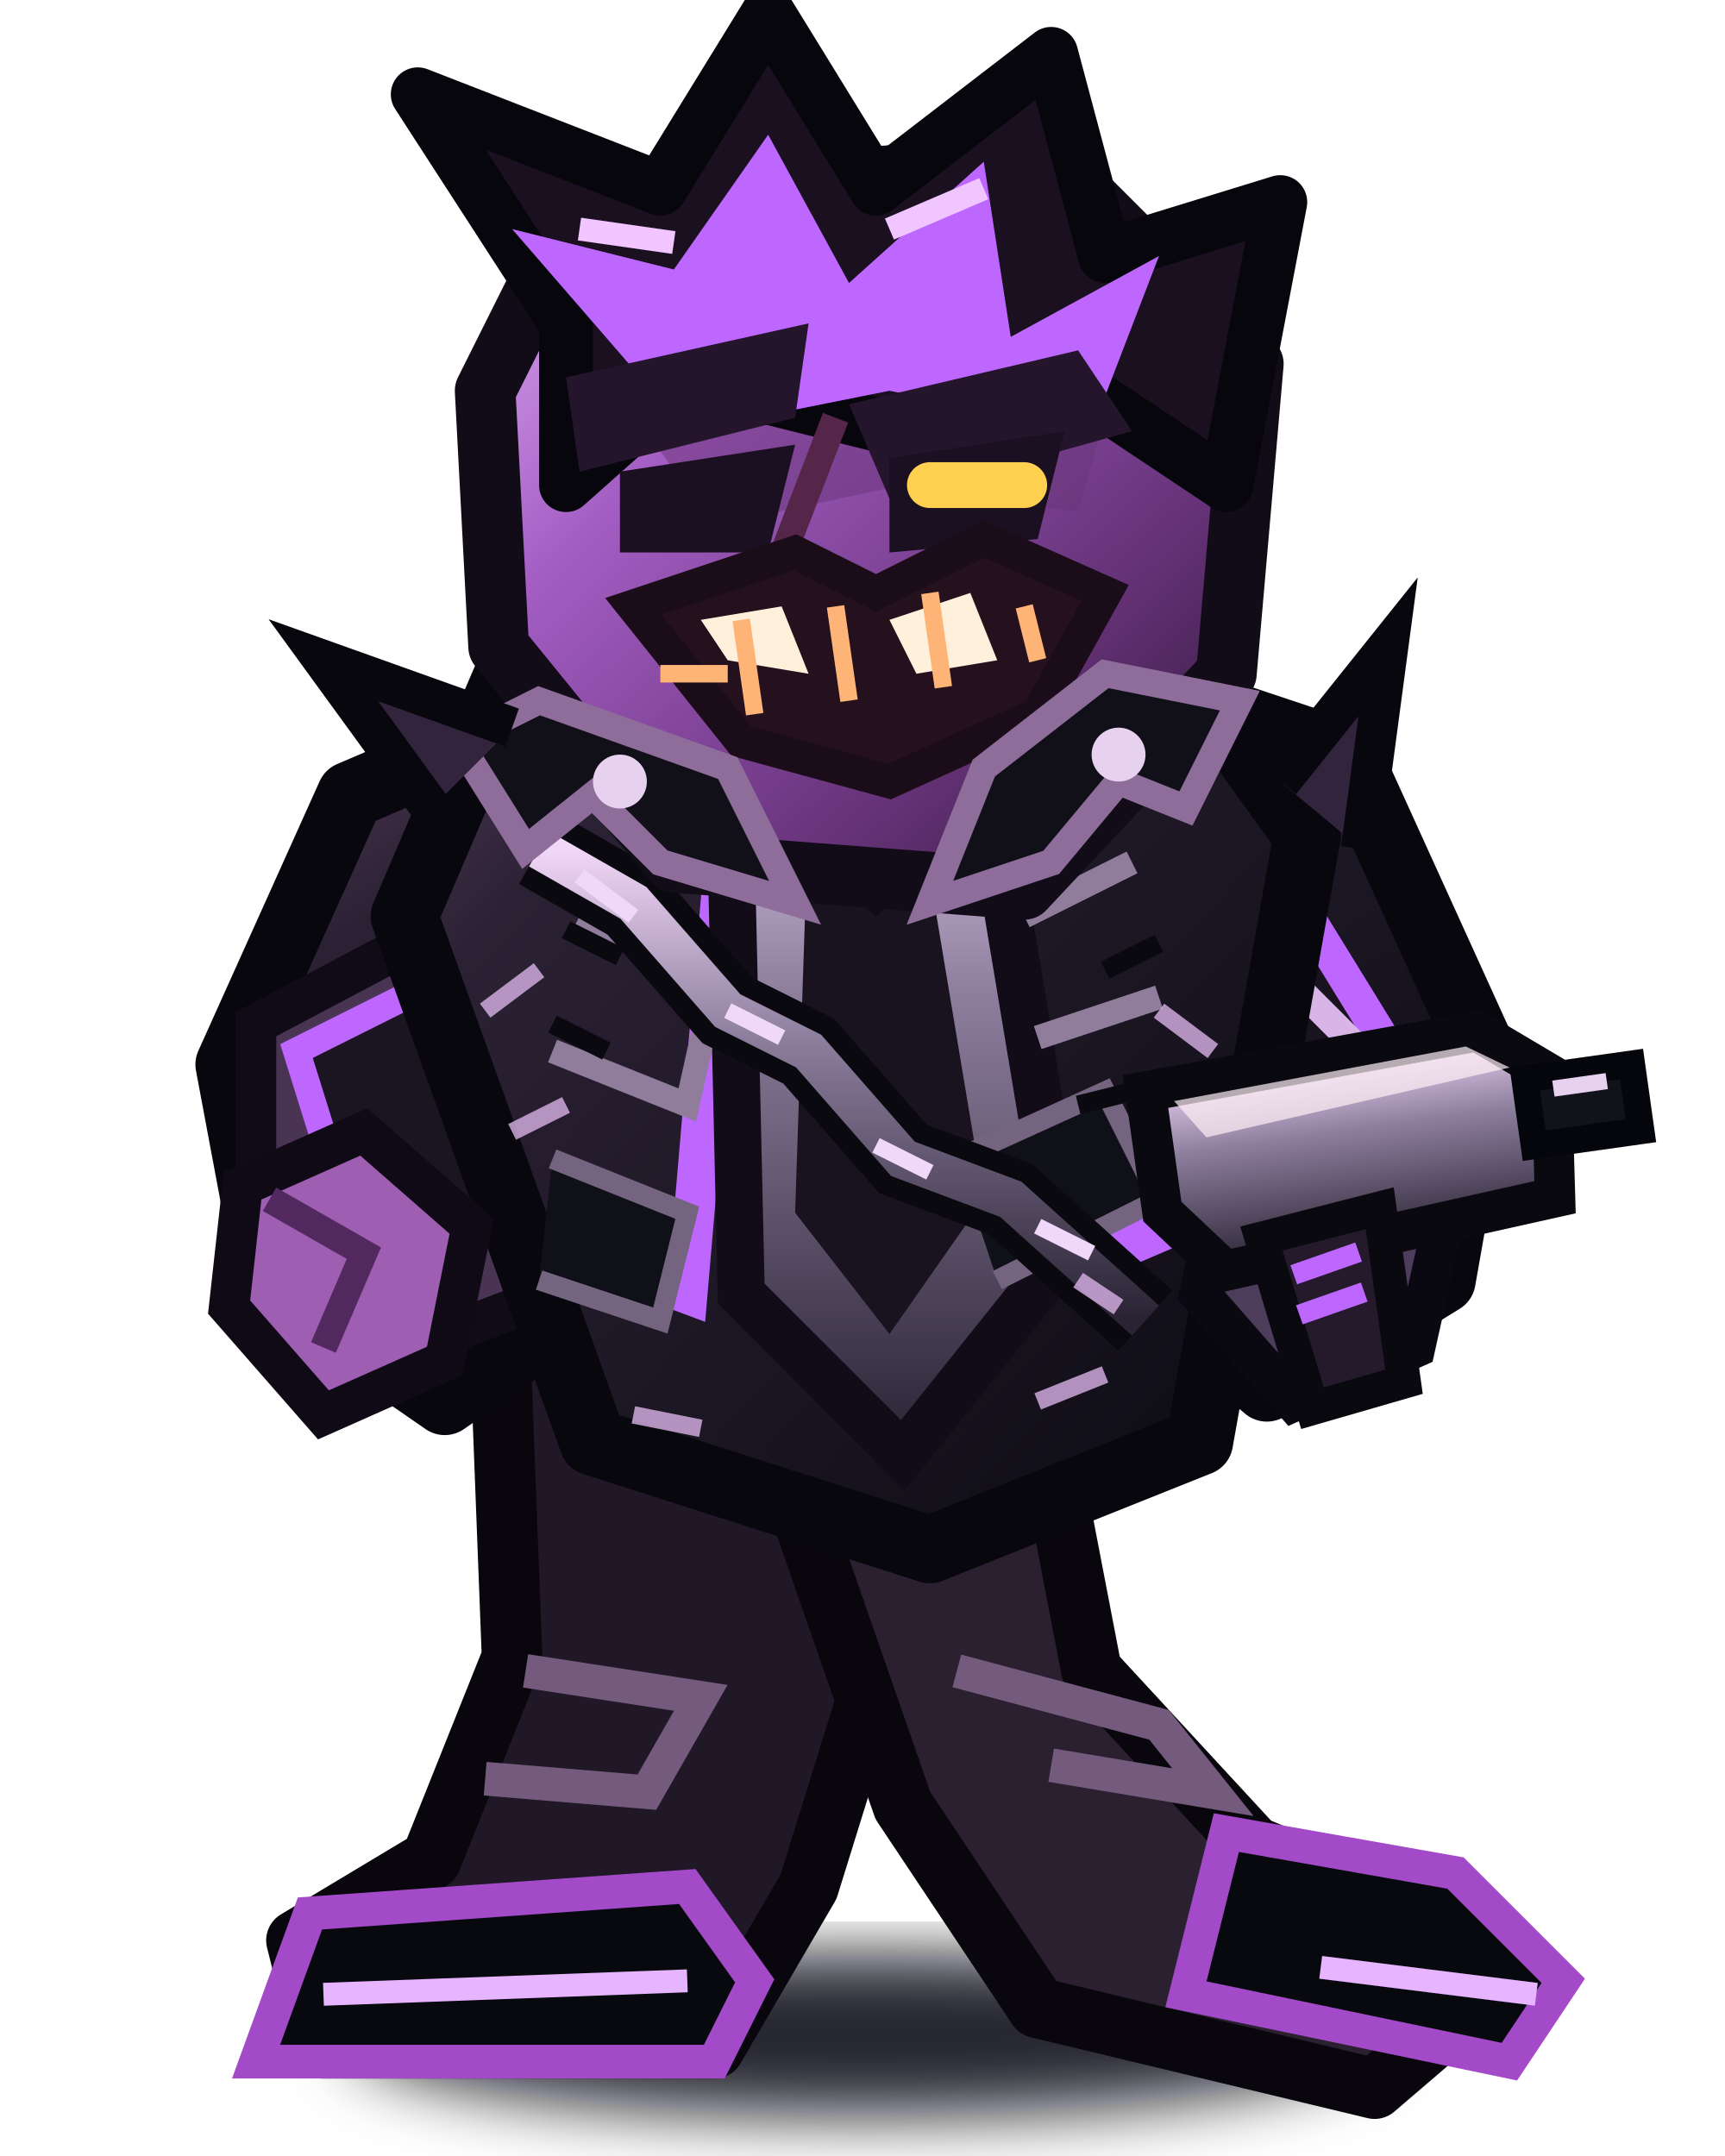
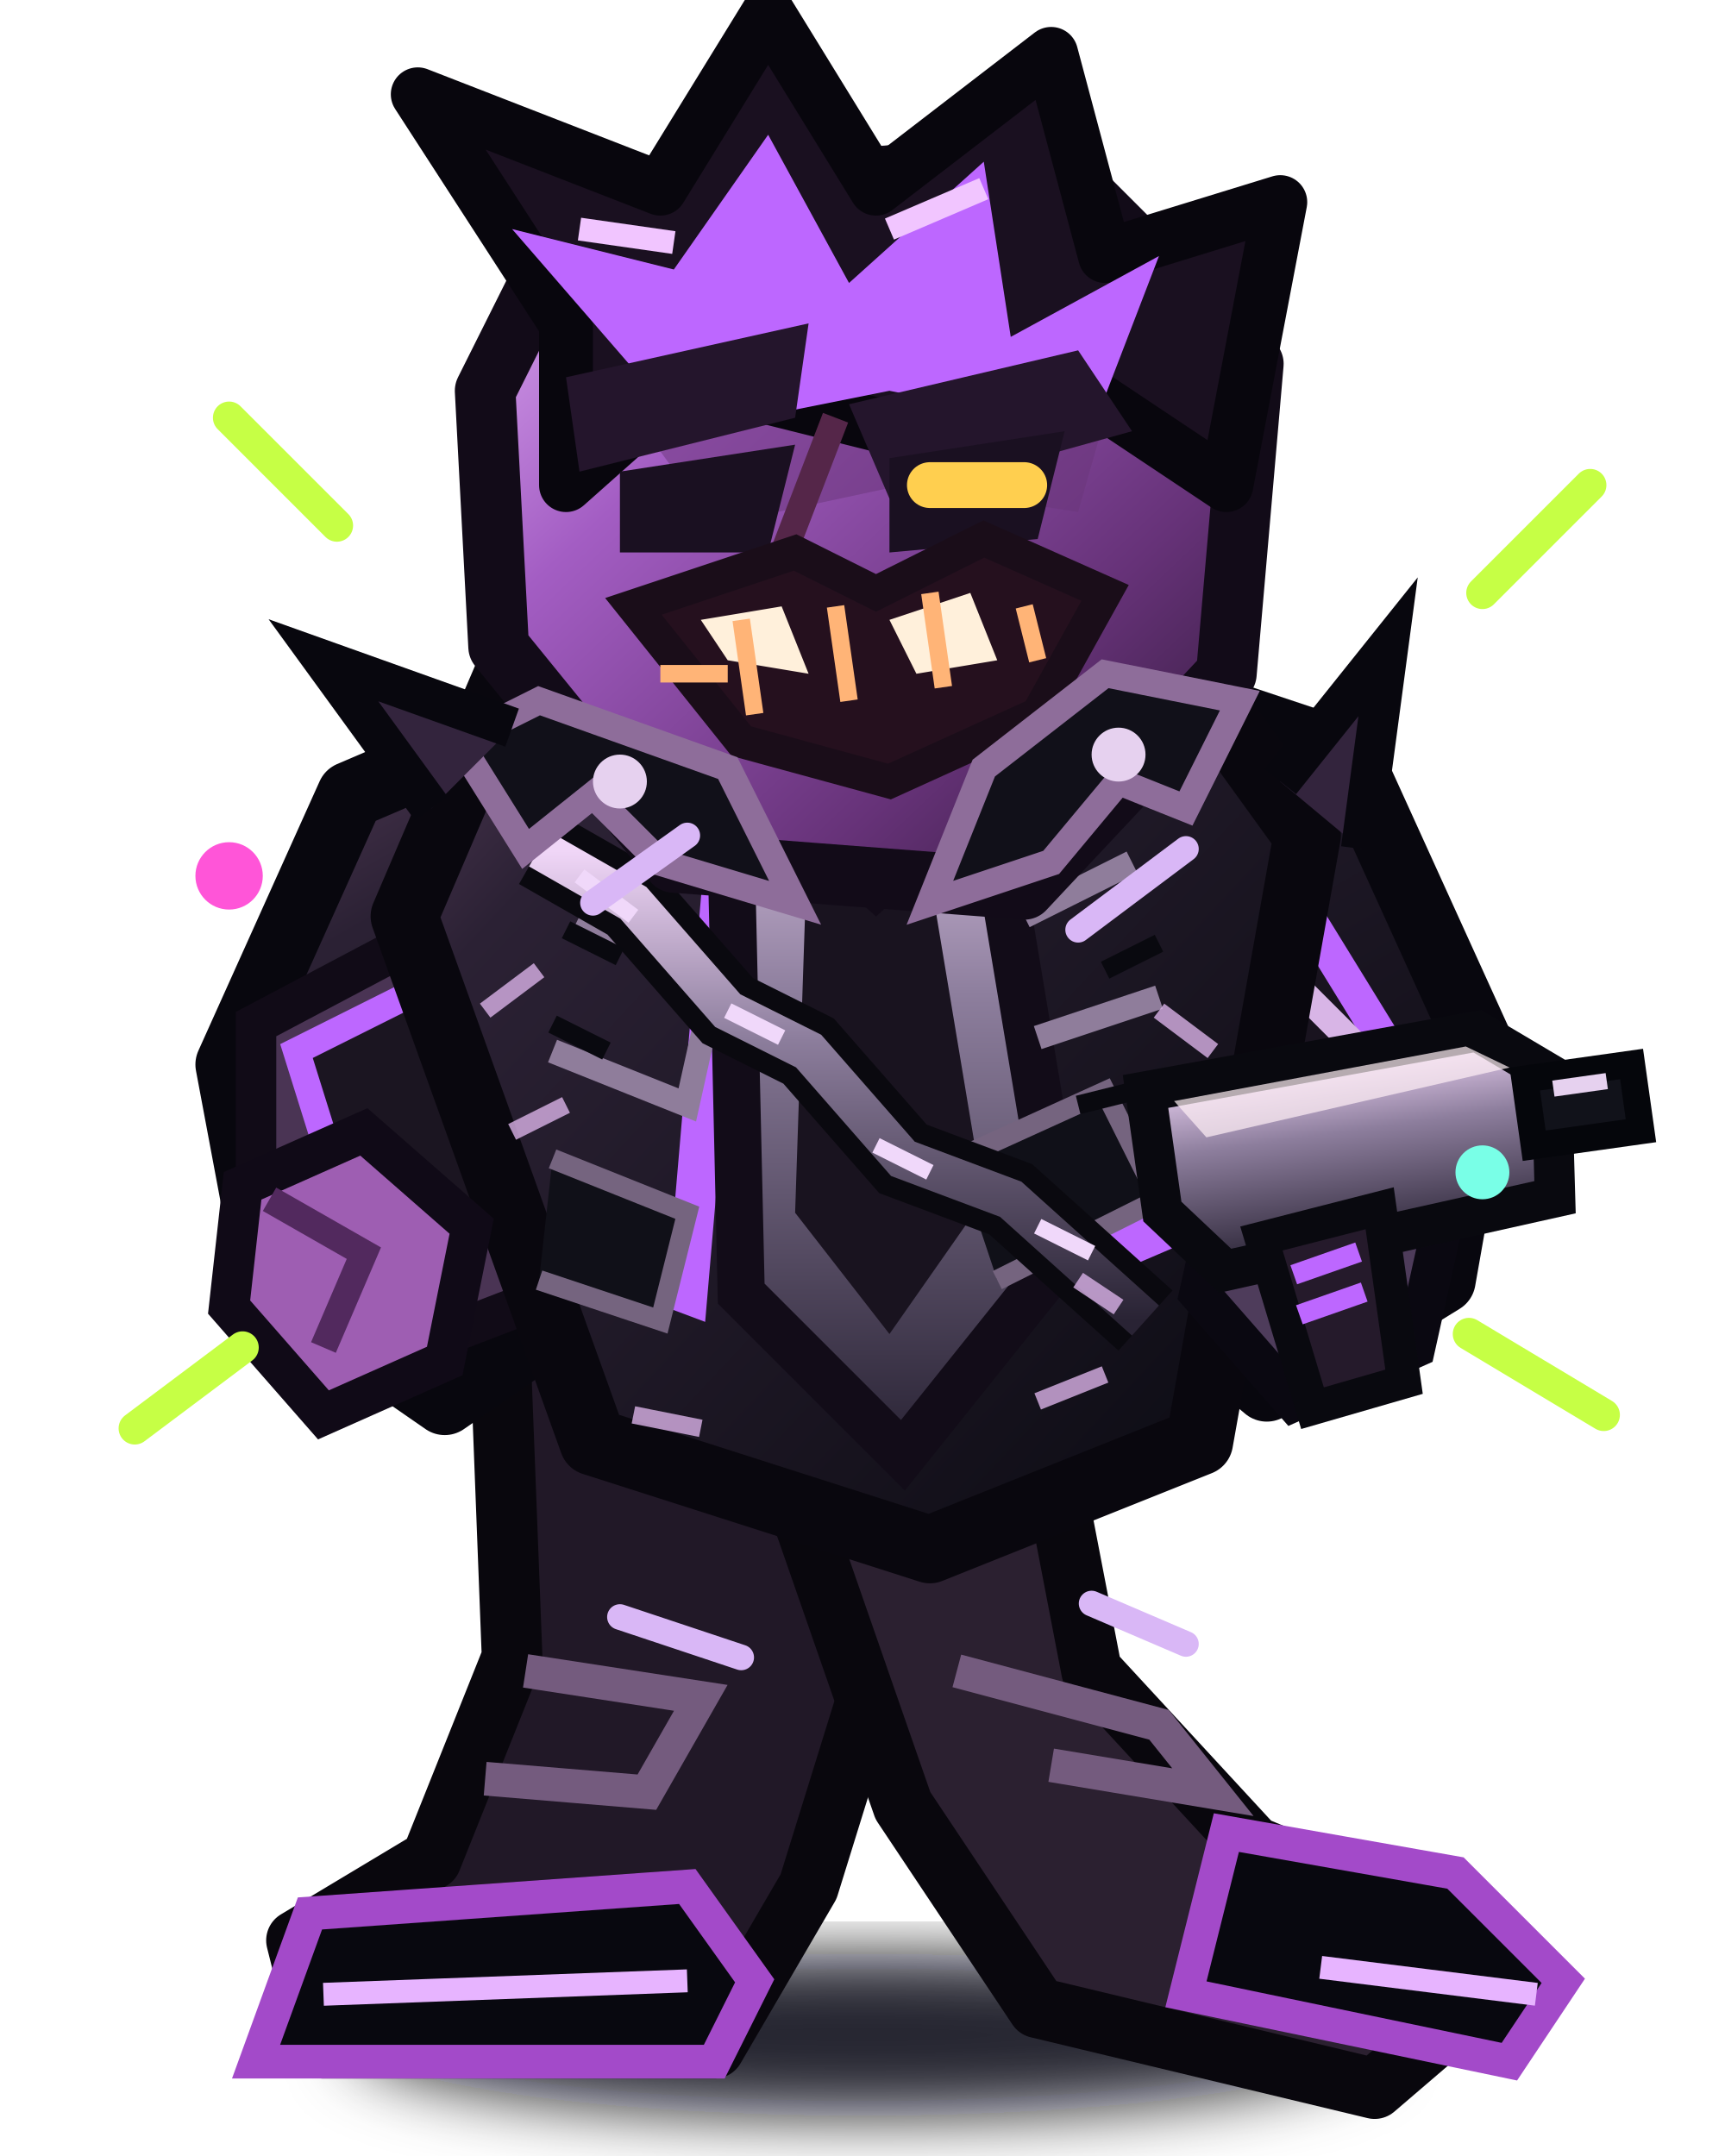
- <svg xmlns="http://www.w3.org/2000/svg" viewBox="0 0 128 160">
+ <svg xmlns="http://www.w3.org/2000/svg" viewBox="0 0 128 160" role="img" aria-labelledby="title desc">
  <defs>
    <linearGradient id="skin" x1="0" y1="0" x2="1" y2="1">
      <stop stop-color="#e4b4f9" />
      <stop offset=".32" stop-color="#a35dc3" />
      <stop offset=".7" stop-color="#663278" />
      <stop offset="1" stop-color="#28162f" />
    </linearGradient>
    <linearGradient id="armor" x1="0" y1="0" x2="1" y2="1">
      <stop stop-color="#5a405e" />
      <stop offset=".22" stop-color="#2b2134" />
      <stop offset=".7" stop-color="#17131e" />
      <stop offset="1" stop-color="#090a11" />
    </linearGradient>
    <linearGradient id="metal" x1="0" y1="0" x2="0" y2="1">
      <stop stop-color="#f1d7f8" />
      <stop offset=".4" stop-color="#8d7e9d" />
      <stop offset="1" stop-color="#292334" />
    </linearGradient>
    <filter id="shade" x="-.3" y="-.2" width="1.6" height="1.5">
      <feGaussianBlur stdDeviation="2.5" />
    </filter>
    <filter id="toxicGlow" x="-1" y="-1" width="3" height="3">
      <feGaussianBlur stdDeviation="2" result="b" />
      <feMerge>
        <feMergeNode in="b" />
        <feMergeNode in="SourceGraphic" />
      </feMerge>
    </filter>
  </defs>
  <ellipse cx="64" cy="151" rx="38" ry="6" fill="#020207" opacity=".85" filter="url(#shade)" />
  <path d="m37 97 1 26-6 15-10 6 2 8 29 0 7-12 9-29-1-16z" fill="#211827" stroke="#09070d" stroke-width="4.5" stroke-linejoin="round" />
  <path d="m76 98 5 26 12 13 12 5 4 7-7 6-25-6-10-15-8-23z" fill="#2b2030" stroke="#09070d" stroke-width="4.5" stroke-linejoin="round" />
  <path d="m23 142 28-2 5 7-3 6H19zM91 136l17 3 8 8-4 6-24-5z" fill="#08080f" stroke="#a34ac9" stroke-width="2.5" />
  <path d="m24 148 27-1m47-1 16 2" stroke="#e7b4ff" stroke-width="1.7" />
  <path d="m39 124 13 2-4 7-12-1m35-8 15 4 4 5-12-2" fill="none" stroke="#745b7e" stroke-width="2.5" />
  <path d="m40 53-14 6-9 20 3 16 13 9 13-9 5-22M85 51l15 5 10 22-3 17-13 8-12-10-6-22" fill="url(#armor)" stroke="#08070e" stroke-width="5" stroke-linejoin="round" />
  <path d="m19 76 17-9 10 11-5 18-13 5-9-10z" fill="#4a3454" stroke="#110b17" stroke-width="3" />
  <path d="m22 78 10-5 7 5-3 13-9 3z" fill="#1b1521" stroke="#bd67ff" stroke-width="2" />
  <path d="m97 68 8 13-4 15-9 4-6-12z" fill="#19131f" stroke="#bd67ff" stroke-width="2.5" />
  <path d="m96 73 7 7m-10-3 7 8m-10-4 7 8m-10-3 7 8" stroke="#d8b5e6" stroke-width="2" />
  <path d="m39 47 45-3 13 18-8 45-20 8-25-8-14-39z" fill="url(#armor)" stroke="#09070e" stroke-width="5" stroke-linejoin="round" />
  <path d="m42 57 12 4-3 35-8-3m38-39-8 8 7 32 7-3" fill="none" stroke="#bd67ff" stroke-width="3" />
  <path d="m54 52 18-1 7 42-12 15-12-12z" fill="url(#metal)" stroke="#120c18" stroke-width="3.5" />
  <path d="m60 60 8-1 5 30-7 10-7-9z" fill="#19131f" />
  <path d="m43 68 10 5-2 9-10-4m35-10 8-4m-7 13 9-3" fill="none" stroke="#8f7d9b" stroke-width="1.8" />
  <path d="m41 86 10 4-2 8-9-3m31-9 11-5 4 8-12 6" fill="#101018" stroke="#75647f" stroke-width="1.5" />
  <path d="m40 63 7 4 7 8 6 3 7 8 8 3 10 9" fill="none" stroke="#0a090f" stroke-width="6" />
  <path d="m40 63 7 4 7 8 6 3 7 8 8 3 10 9" fill="none" stroke="url(#metal)" stroke-width="3" />
  <path d="m43 65 4 3m7 7 4 2m7 8 4 2m8 4 4 2" stroke="#f0d8fa" stroke-width="1.2" />
  <path d="m54 46 1 11 10 9 10-9-1-13z" fill="#713b81" stroke="#120b18" stroke-width="3" />
  <path d="m43 15 35-3 15 15-2 23-15 16-26-2-13-16-1-19z" fill="url(#skin)" stroke="#120b18" stroke-width="4.5" stroke-linejoin="round" />
  <path d="m45 28 9-9 7 9 9-12 4 14 10-6-4 14-13-2-14 3z" fill="#6a367a" opacity=".5" />
  <path d="m42 24-11-17 18 7 8-13 8 13 13-10 4 15 13-4-4 21-12-8-12 4-16-4-9 8z" fill="#1a1020" stroke="#08060d" stroke-width="4" stroke-linejoin="round" />
  <path d="m38 17 12 3 7-10 6 11 10-9 2 13 11-6-5 13-15-3-15 3z" fill="#bd67ff" />
  <path d="m43 17 7 1m16-1 7-3" stroke="#f1c5ff" stroke-width="1.7" />
  <path d="m42 28 18-4-1 7-16 4m20-5 17-4 4 6-18 5z" fill="#24152c" />
  <path d="m46 35 13-2-2 8-11 0z" fill="#1a1021" />
  <path d="m66 34 13-2-2 8-11 1z" fill="#1a1021" />
  <path d="m49 36 7 0" stroke="#8ee342" stroke-width="3.4" stroke-linecap="round" filter="url(#toxicGlow)" />
  <path d="m69 36 7 0" stroke="#ffcf4f" stroke-width="3.4" stroke-linecap="round" />
  <path d="m62 31-5 13 4 3" fill="none" stroke="#552649" stroke-width="2" />
  <path d="m47 45 12-4 6 3 8-4 9 4-5 9-11 5-11-3z" fill="#25101e" stroke="#1a0d19" stroke-width="2.5" />
  <path d="m52 46 6-1 2 5-6-1m12-3 6-2 2 5-6 1" fill="#fff0db" />
  <path d="m49 50 5 0m1-4 1 7m6-8 1 7m6-8 1 7m6-6 1 4" stroke="#ffb477" stroke-width="1.3" />
  <path d="m40 52 14 5 5 10-10-3-5-5-5 4-5-8zM82 50l-9 7-4 10 9-3 5-6 5 2 4-8z" fill="#111019" stroke="#8e6d9a" stroke-width="2" />
  <path d="m32 60-8-11 14 5m57 4 8-10-2 15" fill="#33243d" stroke="#08070e" stroke-width="3" />
  <circle cx="46" cy="58" r="2" fill="#e6d1ef" />
  <circle cx="83" cy="56" r="2" fill="#e6d1ef" />
  <path d="m18 88 9-4 8 7-2 10-9 4-7-8z" fill="#9e5eb2" stroke="#100a17" stroke-width="3" />
  <path d="m20 89 7 4-3 7" fill="none" stroke="#52295e" stroke-width="2" />
  <path d="m91 87 8-3 8 7-2 9-9 4-7-8z" fill="#4e3c5b" stroke="#0a0811" stroke-width="3" />
  <g transform="translate(85 81) rotate(-8)">
    <path d="m0 0 25-1 5 4-1 9-25 2-4-5z" fill="url(#metal)" stroke="#09090f" stroke-width="3" />
    <path d="m2 1 22-1 3 2-23 2z" fill="#fff0f5" opacity=".7" />
    <path d="m7 12 9-1 0 13-7 1z" fill="#251a2b" stroke="#09090f" stroke-width="2.5" />
    <path d="m9 15 5-1m-5 4 5-1" stroke="#bd67ff" stroke-width="1.5" />
    <path d="m28 3 8 0 0 5-8 0z" fill="#11121a" stroke="#05060b" stroke-width="2" />
    <path d="m30 4 4 0" stroke="#e6d1ef" stroke-width="1.2" />
  </g>
  <path d="m36 75 4-3m-2 12 4-2m44-7 4 3m-10 17 3 2M47 105l5 1m25-2 5-2" stroke="#d9b1e7" stroke-width="1.3" opacity=".8" />
  <path d="m42 69 4 2m-5 5 4 2m37-6 4-2m-6 12 4-1" stroke="#09090f" stroke-width="1.4" />
+   <g id="dt-remaster-highlights" stroke-linejoin="round" stroke-linecap="round" fill="none">
+     <path d="m25 39-8-8m93 13 8-8M18 100l-8 6m99-7 10 6" stroke="#c6ff45" stroke-width="2.4" />
+     <path d="M44 67l7-5m29 7 8-6m-42 57 9 3m26-4 7 3" stroke="#d9b7f6" stroke-width="1.9" />
+     <circle cx="17" cy="65" r="2.5" fill="#ff55d8" />
+     <circle cx="110" cy="87" r="2" fill="#79ffe7" />
+   </g>
</svg>
